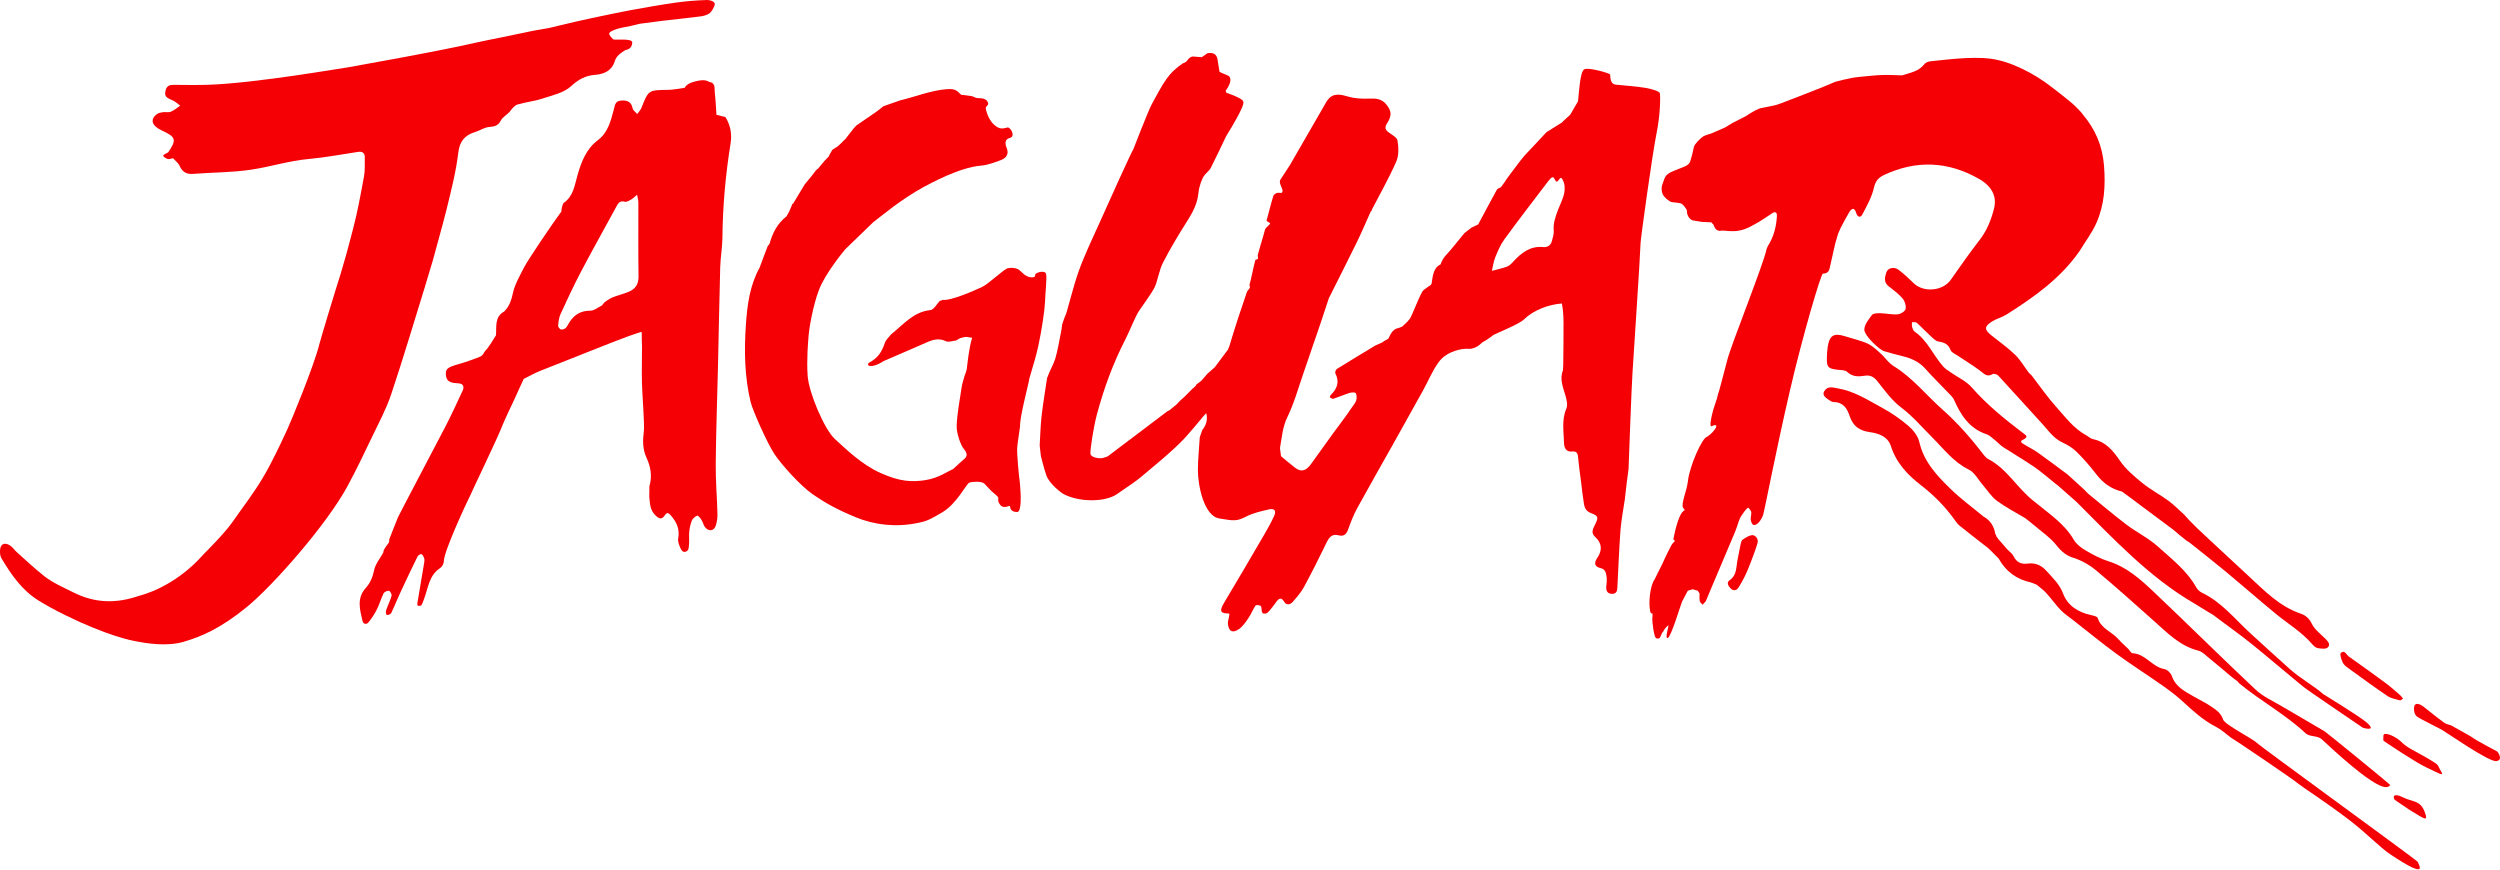
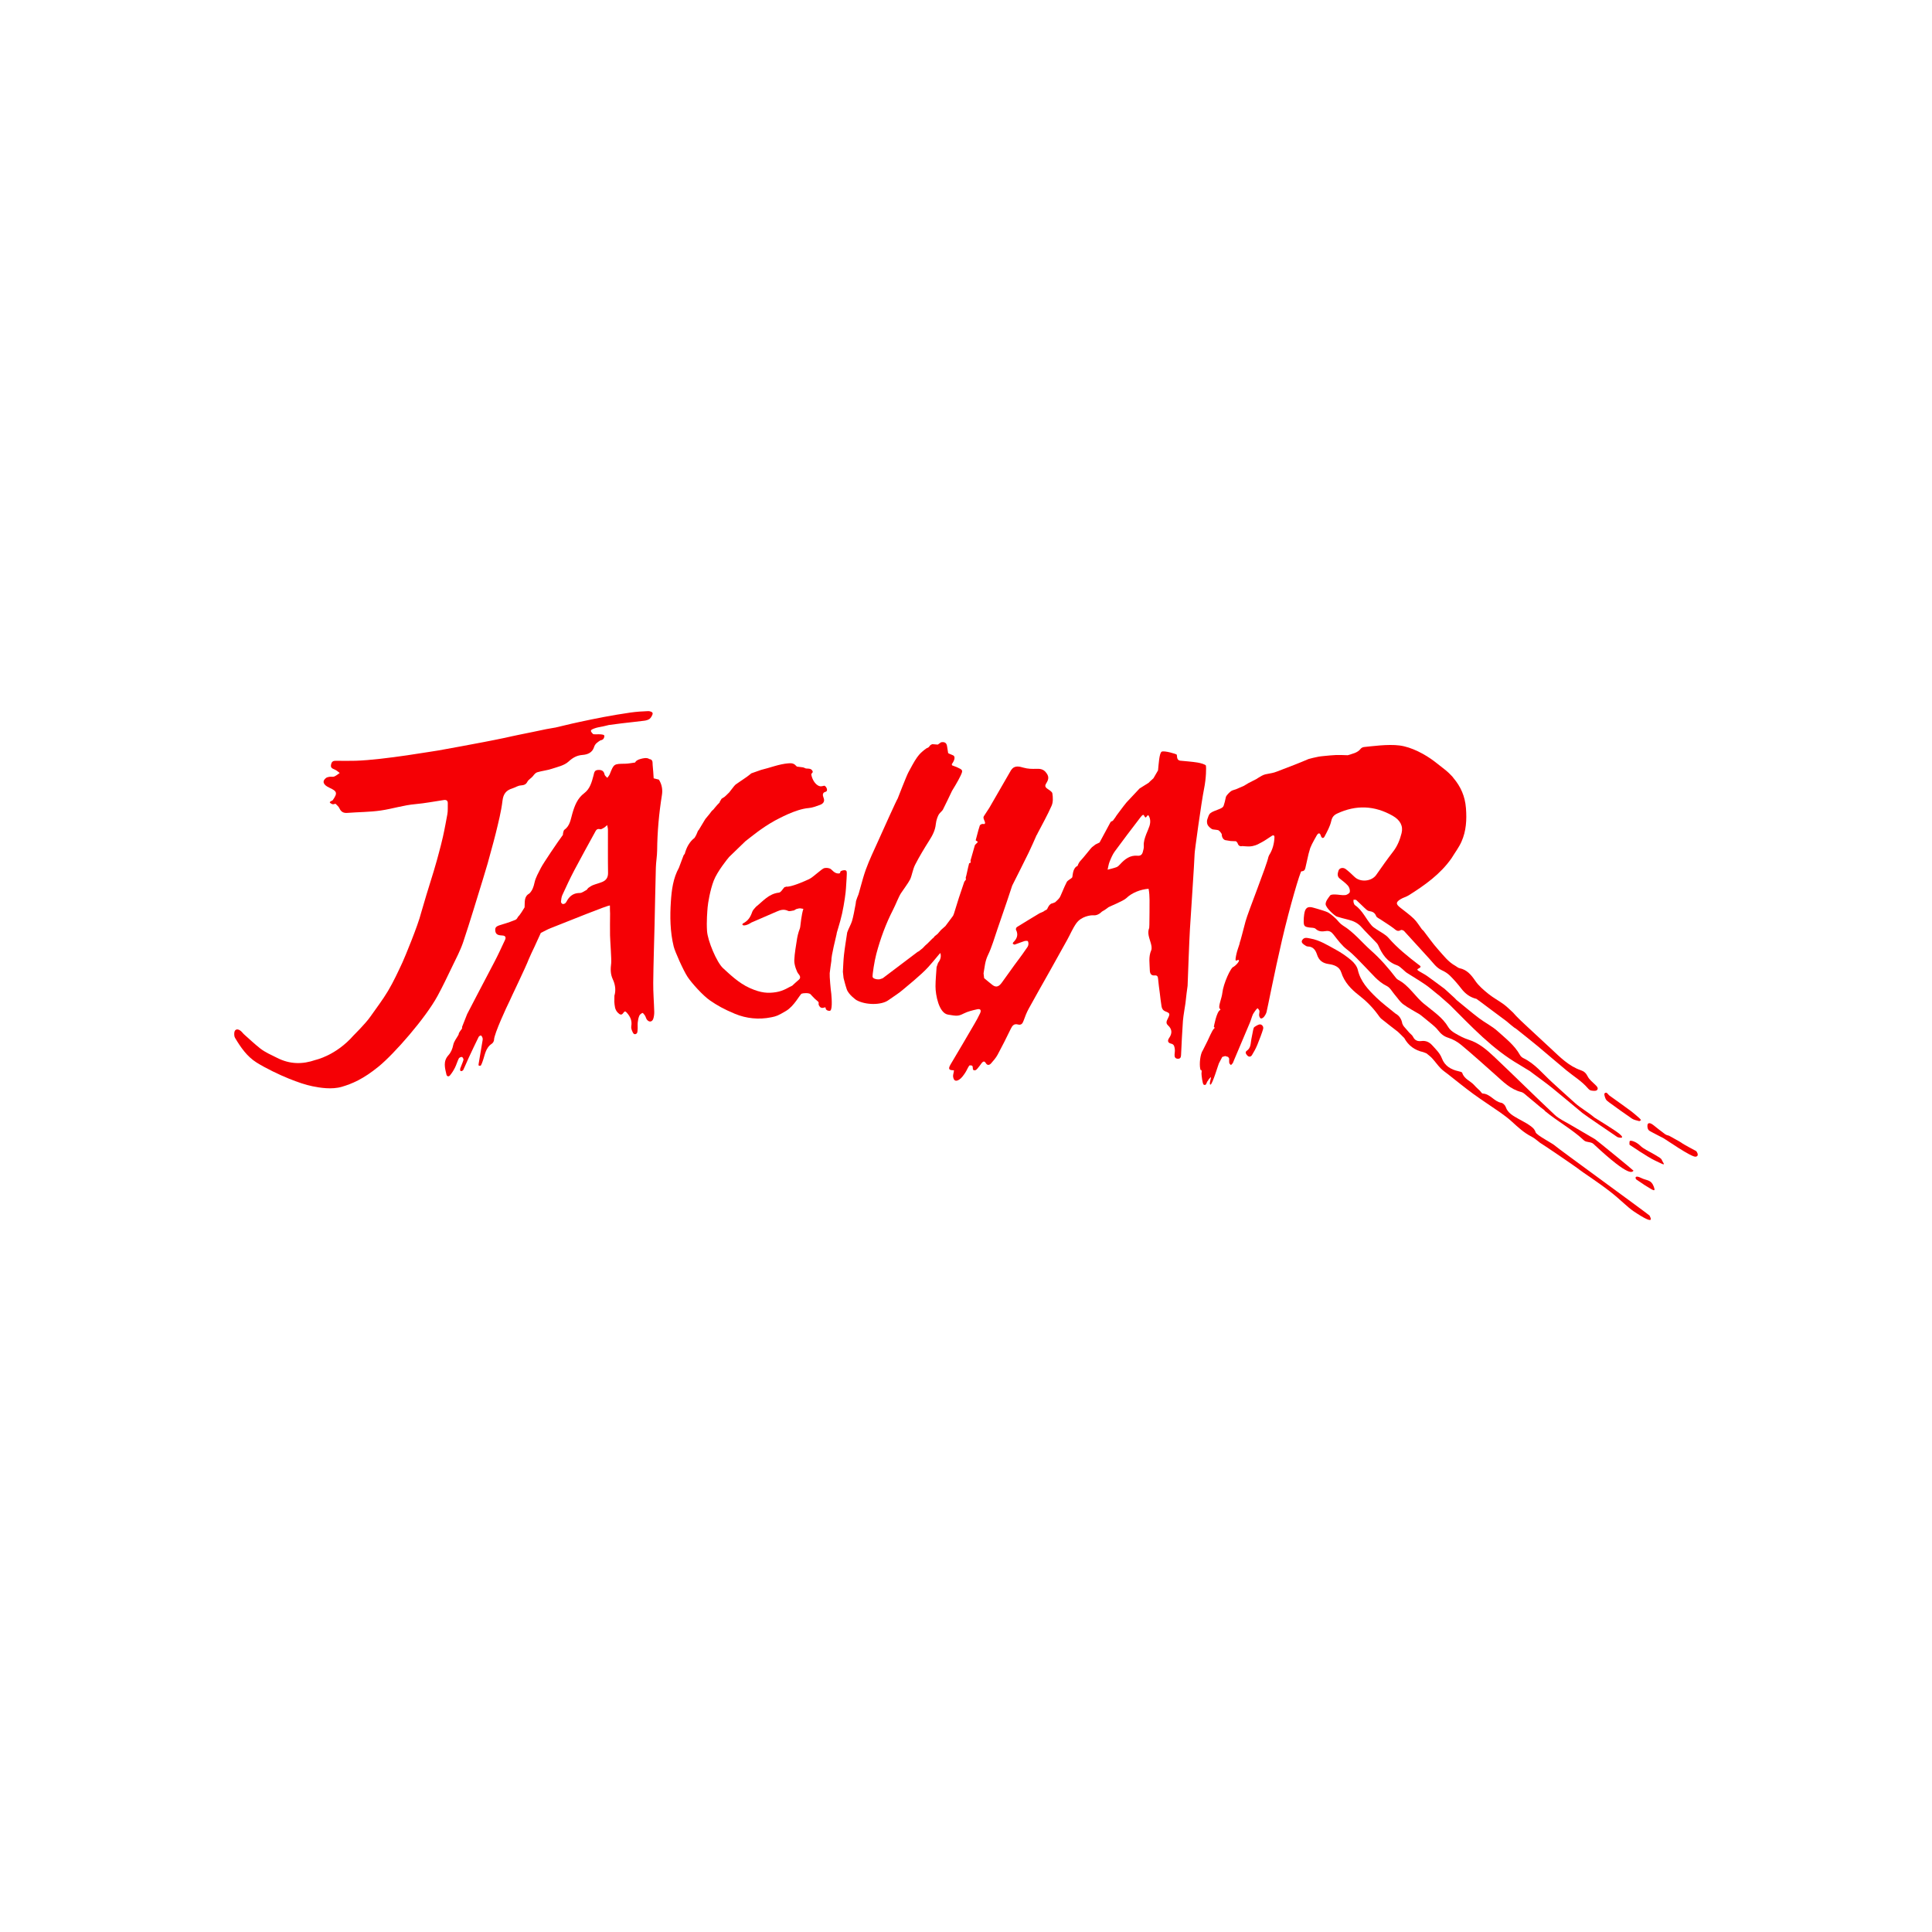
- <svg xmlns="http://www.w3.org/2000/svg" version="1.1" id="Ebene_1" x="0px" y="0px" width="566.926px" height="197.123px" viewBox="0 0 566.926 197.123" enable-background="new 0 0 566.926 197.123" xml:space="preserve">
+ <svg xmlns="http://www.w3.org/2000/svg" version="1.1" id="Ebene_1" x="0px" y="0px" xml:space="preserve" width="100" height="100" viewBox="-90.737 -275.462 748.399 748.399">
  <g>
    <path fill="#F50005" d="M88.705,89.429c2.707-8.077,5.128-16.25,7.654-24.389c0.623-2.007,1.207-4.025,1.81-6.039   c0.077-0.436,2.299-8.207,3.145-11.702c1.013-4.181,2.102-8.379,2.608-12.635c0.313-2.636,1.473-3.998,3.75-4.699   c1.329-0.409,2.062-1.088,3.439-1.188c1.13-0.083,1.917-0.366,2.438-1.405c0.442-0.879,1.583-1.424,2.174-2.207   c0.438-0.581,0.993-1.271,1.631-1.465c1.825-0.551,3.771-0.726,5.576-1.324c2.277-0.753,4.909-1.296,6.565-2.823   c1.695-1.562,3.268-2.412,5.455-2.579c2.026-0.155,3.788-0.938,4.441-3.06c0.406-1.315,1.411-1.907,2.428-2.561   c0.93-0.188,1.446-0.561,1.56-1.677c0.114-1.115-4.076-0.493-4.353-0.773c-1.289-1.31-1.165-1.57,0.532-2.211   c1.106-0.417,2.319-0.549,3.484-0.81c0.706-0.168,1.413-0.337,2.118-0.506c1.674-0.218,3.345-0.454,5.021-0.65   c2.903-0.344,5.813-0.638,8.711-1.012c0.678-0.088,1.405-0.296,1.963-0.669c0.514-0.343,1.217-1.55,1.235-2.14   c0.018-0.59-1.145-0.923-1.702-0.905c-2.317,0.078-4.643,0.239-6.938,0.564c-3.571,0.508-7.128,1.131-10.676,1.785   c-2.959,0.546-5.898,1.205-8.846,1.813c-0.413,0.049-5.73,1.288-6.11,1.397c-1.14,0.271-2.279,0.542-3.419,0.812l-0.253,0.036   c-1.115,0.197-2.229,0.395-3.344,0.592c-3.459,0.717-6.912,1.468-10.379,2.141c-1.879,0.363-3.803,0.832-5.673,1.231   c-2.667,0.57-5.282,1.068-7.957,1.592c-5.917,1.16-11.856,2.201-17.787,3.29c-0.57,0.021-21.061,3.659-31.962,3.979   c-2.527,0.074-5.065,0.031-7.599,0.01c-0.876-0.007-1.577,0.139-1.857,1.147c-0.359,1.291-0.064,1.712,1.435,2.307   c0.674,0.269,1.23,0.837,1.84,1.269c-0.702,0.471-1.356,1.054-2.122,1.372c-0.523,0.219-1.207,0.019-1.805,0.104   c-0.479,0.068-1.019,0.18-1.387,0.461c-1.604,1.221-1.113,2.662,1.234,3.733c3.116,1.423,3.301,2.089,1.358,4.904   c-0.375,0.257-1.125,0.497-1.124,0.771c0.001,0.272,0.67,0.64,1.065,0.753c0.335,0.096,0.758-0.113,1.142-0.188   c0.511,0.566,1.199,1.054,1.495,1.715c0.628,1.403,1.541,1.96,3.087,1.84c4.317-0.337,8.681-0.305,12.953-0.924   c4.467-0.647,8.802-2.063,13.348-2.465c3.71-0.327,7.386-1.05,11.078-1.595c0.997-0.147,1.572,0.233,1.537,1.297   c-0.046,1.414,0.082,2.919-0.171,4.239c-0.252,1.318-1.027,5.701-1.729,8.792c-0.929,4.096-2.281,8.71-2.307,8.952   c-0.41,1.412-0.818,2.822-1.227,4.234c-1.379,4.309-4.625,15.078-4.888,16.15c-1.209,4.919-6.452,17.542-7.21,19.175   c-1.744,3.757-3.497,7.535-5.607,11.09c-2.081,3.506-4.603,6.751-6.94,10.104c-1.797,2.577-6.368,7.089-6.427,7.156   c-6.815,7.774-14.552,9.43-14.729,9.49c-5.069,1.755-9.908,1.714-14.877-0.8c-2.238-1.133-4.62-2.131-6.563-3.661   c-2.08-1.638-4.334-3.746-6.244-5.45c-0.572-0.511-0.979-1.244-1.766-1.657c-1.164-0.608-1.973-0.083-2.031,1.262   c-0.025,0.585,0.019,1.275,0.305,1.756c2.187,3.673,4.621,7.207,8.297,9.525c3.568,2.251,8.954,4.82,12.535,6.259   c3.581,1.438,6.438,2.408,9.203,2.972c2.765,0.563,7.439,1.353,11.344,0.194c3.905-1.154,8.233-2.938,14.265-7.859   c6.032-4.923,18.136-18.741,22.798-27.327c2.006-3.692,3.815-7.492,5.632-11.282C85.906,95.885,87.592,92.749,88.705,89.429z" />
    <polygon fill="#F50005" points="268.584,99.114 268.575,99.122 268.566,99.132  " />
    <path fill="#F50005" d="M164.388,26.515c-0.614-0.155-1.228-0.31-1.842-0.465l-0.07-0.018c-0.123-1.697-0.195-3.399-0.389-5.088   c-0.105-0.916,0.234-2.163-1.266-2.372l-0.013,0.017c-0.955-0.793-3.021-0.156-3.021-0.156s-2.075,0.385-2.496,1.475   c-1.29,0.167-2.578,0.461-3.869,0.475c-4.37,0.05-4.357,0.017-5.958,4.057c-0.204,0.515-0.627,0.942-0.949,1.41   c-0.364-0.42-0.959-0.797-1.05-1.27c-0.306-1.579-1.322-1.886-2.67-1.771c-1.331,0.114-1.347,1.094-1.625,2.133   c-0.673,2.512-1.337,5.15-3.56,6.818c-2.683,2.016-3.753,4.881-4.634,7.908c-0.666,2.29-0.908,4.781-3.128,6.339   c-0.311,0.22-0.607,1.713-0.508,1.909c-1.891,2.526-7.695,11.104-8.543,12.804c-0.928,1.861-2.044,3.721-2.474,5.711   c-0.354,1.64-0.818,3.03-1.975,4.202c-2.25,1.231-1.709,3.434-1.875,5.39c-0.379,0.607-0.757,1.219-1.136,1.827   c-0.282,0.403-0.564,0.809-0.847,1.213c-0.142,0.152-0.284,0.307-0.427,0.459c-0.382,0.443-0.437,1.003-1.148,1.334   c-0.711,0.33-3.206,1.231-4.852,1.698c-2.5,0.705-3.039,1.047-2.958,2.393c0.11,1.837,1.483,1.896,2.844,1.982   c1.139,0.071,1.376,0.771,0.952,1.682c-1.32,2.829-2.617,5.675-4.063,8.439c-3.408,6.518-10.534,20.047-10.624,20.326   c-0.651,1.646-1.302,3.292-1.952,4.939c-0.005,0.211-0.01,0.422-0.015,0.633c-0.26,0.357-0.52,0.715-0.78,1.071   c-0.146,0.237-0.292,0.476-0.438,0.713c-0.043,0.202-0.086,0.403-0.129,0.604c-0.719,1.32-1.785,2.57-2.066,3.979   c-0.313,1.563-0.886,2.906-1.883,4.01c-2.11,2.338-1.343,4.884-0.759,7.435c0.189,0.825,0.91,0.913,1.356,0.38   c0.759-0.907,1.408-1.937,1.942-2.995c0.581-1.153,0.915-2.432,1.494-3.586c0.17-0.338,0.844-0.646,1.221-0.583   c0.27,0.047,0.683,0.81,0.592,1.128c-0.323,1.135-0.871,2.205-1.248,3.327c-0.096,0.285-0.054,0.938,0.198,1.021   s0.847-0.186,0.964-0.427c0.744-1.538,1.372-3.132,2.091-4.683c1.264-2.723,2.551-5.435,3.875-8.129   c0.138-0.28,0.668-0.622,0.887-0.549c0.28,0.094,0.487,0.56,0.617,0.903c0.1,0.267,0.081,0.604,0.033,0.896   c-0.52,3.137-1.06,6.268-1.578,9.401c-0.028,0.168,0.086,0.513,0.143,0.516c0.269,0.01,0.69,0.017,0.782-0.14   c0.288-0.489,0.462-1.048,0.662-1.587c0.898-2.419,1.087-5.19,3.566-6.818c0.443-0.291,0.857-1.01,0.854-1.527   c-0.011-2.255,5.243-13.497,5.869-14.699l0.013-0.014c0.494-1.241,6.413-13.402,7.575-16.519c0.144-0.385,2.029-4.517,2.158-4.685   c0.833-1.821,1.667-3.644,2.499-5.464c1.258-0.618,2.477-1.332,3.778-1.838c6.636-2.577,22.214-8.974,22.989-8.787   c0.008,0.197,0.015,1.692,0.022,1.891c0.015,0.408,0.03,0.815,0.045,1.224c-0.011,2.811-0.075,5.622-0.017,8.432   c0.046,2.218,0.609,9.44,0.443,10.804c-0.263,2.143-0.349,4.147,0.618,6.216c0.898,1.921,1.28,4.052,0.678,6.212l-0.042,0.063   c-0.012,0.82-0.025,1.645-0.037,2.467v0.005c0.146,1.493,0.135,2.979,1.348,4.196c0.832,0.837,1.468,1.104,2.164,0.062   c0.5-0.749,0.797-0.634,1.331-0.039c1.354,1.515,2.107,3.142,1.721,5.259c-0.126,0.689,0.188,1.533,0.511,2.205   c0.179,0.373,0.481,1.059,1.209,0.798c0.728-0.263,0.659-0.958,0.718-1.468c0.117-0.997-0.036-2.025,0.064-3.025   c0.088-0.878,0.267-1.778,0.605-2.586c0.197-0.471,0.739-0.9,1.226-1.087c0.175-0.066,0.71,0.585,0.962,0.983   c0.317,0.505,0.417,1.164,0.779,1.62c0.872,1.099,2.079,0.898,2.479-0.434c0.257-0.854,0.369-1.788,0.345-2.682   c-0.1-3.738-0.428-7.478-0.39-11.213c0.076-7.487,0.345-14.976,0.519-22.463c0.171-7.389,0.292-14.778,0.499-22.166   c0.063-2.213,0.478-4.419,0.498-6.63c0.065-7.197,0.712-14.334,1.852-21.437c0.34-2.113-0.027-4.117-1.165-5.955L164.388,26.515z    M142.523,66.189c-1.215,0.496-2.51,0.797-3.727,1.291c-0.511,0.208-1.667,1.023-1.667,1.023s-0.484,0.575-0.625,0.763   c-0.875,0.419-1.753,1.19-2.627,1.188c-2.187-0.009-3.671,0.924-4.786,2.672c-0.272,0.427-0.468,0.933-0.825,1.268   c-0.252,0.235-0.762,0.4-1.074,0.312c-0.28-0.082-0.652-0.573-0.626-0.85c0.083-0.886,0.179-1.823,0.542-2.617   c1.471-3.208,2.957-6.415,4.598-9.537c2.585-4.918,5.299-9.768,7.959-14.646c0.438-0.803,0.762-1.657,2.041-1.311   c0.432,0.117,1.058-0.293,1.531-0.572c0.455-0.268,0.825-0.678,1.232-1.024c0.102,0.588,0.289,1.176,0.292,1.765   c0.02,5.581-0.053,11.163,0.04,16.742C144.832,64.467,144.069,65.557,142.523,66.189z" />
    <path fill="#F50005" d="M279.894,21.702c-0.609-0.23-1.218-0.463-1.825-0.693c-0.002-0.15-0.05-0.28-0.144-0.387   c-0.027-0.03,1.821-2.267,0.771-3.354c-0.283-0.222-1.861-0.767-2.144-0.987c-0.143-0.884-0.308-1.765-0.423-2.652   c-0.188-1.43-1.061-1.784-2.337-1.546c-0.413,0.293-0.826,0.585-1.239,0.878l-0.182-0.003l-1.928-0.152   c-1.388,0.412-0.833,1.15-2.22,1.563c-0.316,0.231-0.631,0.462-0.947,0.692c-0.949,0.805-1.616,1.263-2.777,2.873   c-1.162,1.609-2.497,4.234-3.306,5.693c-0.809,1.458-4.134,10.116-4.188,10.223c-0.266,0.244-5.822,12.535-7.656,16.654   c-1.428,3.204-3.306,7.048-4.701,10.91c-1.395,3.862-2.736,9.753-3.05,10.117c-0.105,0.268-0.21,0.534-0.315,0.802   c-0.138,0.41-0.276,0.82-0.414,1.23c-0.055,0.402-0.108,0.807-0.163,1.21c-0.395,2.214-0.99,5.242-1.414,6.593   c-0.424,1.351-1.334,2.876-1.85,4.377c-0.421,2.864-0.911,5.722-1.239,8.597c-0.251,2.203-0.296,4.43-0.433,6.646   c0.087,0.803,0.174,1.604,0.262,2.409c0.405,1.433,0.498,2.113,1.214,4.299c0.717,2.185,3.737,4.234,3.737,4.234   c3.567,2.002,9.577,1.997,12.284,0.141c2.708-1.856,4.567-3.097,5.734-4.121c1.167-1.023,7.067-5.707,9.859-8.821   c2.792-3.115,3.842-4.611,4.668-5.435c0.417,1.438,0.012,2.687-0.882,3.824c-0.191,0.546-0.382,1.092-0.574,1.638   c-0.149,2.485-0.415,4.969-0.423,7.453c-0.012,3.342,1.323,10.349,4.809,10.956c3.486,0.606,4.058,0.628,6.116-0.417   c1.598-0.813,3.424-1.231,5.192-1.635c1.278-0.29,1.712,0.323,1.151,1.54c-0.635,1.376-1.369,2.713-2.137,4.021   c-3.061,5.235-6.102,10.479-9.228,15.679c-1.244,2.068-0.536,2.352,1.147,2.376c0.302,0.005-0.303,1.688-0.253,2.247   c0.16,1.783,1.03,2.319,2.508,1.287c0.865-0.605,1.524-1.567,2.135-2.464c0.619-0.908,1.014-1.97,1.63-2.881   c0.115-0.172,1.047-0.103,1.203,0.129c0.39,0.562-0.209,1.919,1.093,1.681c0.616-0.111,1.108-1.002,1.618-1.571   c0.336-0.378,0.58-0.832,0.904-1.222c0.543-0.657,1.057-0.901,1.617,0.049c0.572,0.977,1.412,0.762,2.006,0.095   c0.938-1.054,1.885-2.148,2.553-3.377c1.775-3.282,3.445-6.625,5.074-9.984c0.59-1.217,1.229-2.125,2.74-1.73   c1.268,0.332,1.814-0.257,2.219-1.396c0.572-1.62,1.203-3.24,2.025-4.742c2.709-4.953,5.521-9.85,8.282-14.773   c2.22-3.958,4.422-7.928,6.627-11.893c1.188-2.136,2.116-4.447,3.551-6.439c1.882-2.614,5.517-3.16,6.646-3.041   c1.129,0.118,2.336-0.564,2.854-1.09c0.52-0.524,0.645-0.456,1.381-0.931c0.737-0.475,1.21-0.868,1.563-1.125   c0.351-0.257,5.76-2.393,6.898-3.505c2.193-2.146,5.584-3.393,8.612-3.632c0.286,1.393,0.36,2.904,0.375,4.325   c0.028,3.189-0.038,6.383-0.063,9.573c-0.021,0.419-0.043,0.839-0.064,1.257c-0.826,2.05,0.054,3.903,0.592,5.825   c0.256,0.91,0.52,2.066,0.182,2.852c-1.117,2.576-0.59,5.195-0.535,7.797c0.021,1.031,0.423,2.082,1.812,1.942   c1.146-0.115,1.322,0.489,1.399,1.438c0.15,1.813,0.425,3.614,0.652,5.419c0.213,1.701,0.385,3.41,0.67,5.099   c0.151,0.896,0.521,1.601,1.572,2.004c1.708,0.656,1.76,0.935,0.917,2.649c-0.476,0.97-0.97,1.824,0.009,2.721   c1.623,1.485,1.692,3.092,0.471,4.86c-0.733,1.064-0.604,1.938,0.789,2.25c1.178,0.265,1.254,1.23,1.377,2.097   c0.102,0.688-0.034,1.407-0.086,2.112c-0.064,0.951,0.248,1.607,1.306,1.628c0.925,0.021,1.168-0.573,1.208-1.389   c0.223-4.438,0.402-8.876,0.729-13.304c0.137-1.891,0.939-6.364,0.965-6.729c0.188-1.852,0.746-6.411,0.841-6.84   c0.187-4.863,0.627-17.301,0.901-21.876c0.277-4.574,1.724-26.029,1.82-29.256c-0.109-0.209,2.678-20.388,3.617-24.966   c0.939-4.579,0.881-8.701,0.768-9.173c-0.113-0.472-2.113-1.021-3.225-1.204c-2.234-0.365-4.505-0.501-6.762-0.73   c-1.471-0.182-1.17-1.982-1.293-2.3c-0.121-0.317-4.904-1.687-5.861-1.187s-1.186,5.116-1.418,7.25   c-0.596,1.021-1.188,2.043-1.782,3.064c-0.438,0.398-0.876,0.799-1.315,1.198c-0.174,0.179-0.352,0.357-0.526,0.536   c-1.179,0.738-2.354,1.477-3.532,2.215c-1.681,1.794-3.361,3.587-5.045,5.381c-0.111,0.121-0.972,1.201-1.217,1.527   c-0.914,1.261-3.063,3.995-3.082,4.212c-0.337,0.462-0.676,0.924-1.014,1.385c0,0-0.758,0.292-0.873,0.502   c-1.442,2.625-2.848,5.271-4.262,7.913c0,0-1.018,0.492-1.561,0.756c-0.469,0.363-0.938,0.727-1.406,1.089   c-0.188,0.063-3.097,3.868-4.65,5.493c-0.318,0.335-0.896,1.526-0.889,1.717c-2.084,0.865-1.822,4.143-2.128,4.532   c-0.305,0.389-1.713,1.043-2.077,1.726c-1.059,1.98-2.334,5.489-2.82,6.128c-0.483,0.641-1.219,1.28-1.684,1.714   c-0.309,0.124-0.615,0.247-0.925,0.371c-1.334,0.138-1.952,1.852-2.127,2.211c-0.175,0.361-0.636,0.429-0.953,0.643   c-0.229,0.157-0.46,0.313-0.69,0.473l0.037-0.037c-0.467,0.204-0.933,0.407-1.396,0.61c-2.926,1.771-5.855,3.526-8.758,5.339   c-0.247,0.155-0.479,0.791-0.357,1.018c1.021,1.961,0.385,3.509-1.063,4.915c-0.123,0.119-0.213,0.493-0.17,0.522   c0.232,0.154,0.563,0.386,0.771,0.317c1.248-0.411,2.455-0.942,3.707-1.336c0.438-0.136,1.271-0.156,1.384,0.059   c0.238,0.443,0.256,1.12,0.105,1.627c-0.158,0.554-0.602,1.029-0.932,1.532c-1.158,1.769-4.16,5.739-4.384,6.045   c-1.657,2.276-3.263,4.593-4.93,6.862c-0.979,1.334-2.056,2.039-3.585,0.871c-1.105-0.846-2.156-1.764-3.232-2.646   c-0.074-0.618-0.15-1.234-0.227-1.854c0.433-2.355,0.555-4.704,1.671-6.996c1.567-3.218,2.521-6.736,3.706-10.138   c1.293-3.71,2.555-7.431,3.822-11.148c0.647-1.898,1.281-3.805,1.896-5.716c2.139-4.263,4.305-8.511,6.396-12.795   c1.101-2.251,2.067-4.566,3.096-6.854c0.173-0.05,0.242-0.163,0.214-0.34c1.886-3.648,3.927-7.229,5.575-10.98   c0.605-1.379,0.523-3.204,0.279-4.75c-0.115-0.732-1.321-1.327-2.088-1.917c-0.813-0.628-0.803-1.185-0.25-2.045   c1.121-1.756,0.955-2.839-0.25-4.288c-0.959-1.153-2.22-1.328-3.565-1.274c-1.696,0.065-3.308,0.044-5.027-0.444   c-1.414-0.402-3.419-1.047-4.685,0.812l-0.121,0.122c-0.48,0.856-8.014,13.938-8.428,14.612l-2.133,3.27   c-0.545,0.818,0.709,2.128,0.438,2.782c-0.271,0.655-0.932-0.318-1.967,0.718c-0.067,0.021-0.914,3.018-1.613,5.767   c-0.059,0.233,0.852,0.475,0.79,0.718c-0.052,0.198-1.073,1.048-1.125,1.252c-0.521,2.045-1.103,3.698-1.656,5.827   c-0.101,0.39,0.123,0.45,0.022,0.825c-0.096,0.37-0.516,0.083-0.608,0.434c-0.528,1.983-0.992,4.598-1.289,5.442   c-0.085,0.243,0.155,0.485,0.07,0.729c-0.118,0.336-0.56,0.673-0.677,1.011c-1.402,4.048-2.733,8.112-3.957,12.218   c-0.11,0.275-0.221,0.553-0.333,0.828c-0.991,1.329-1.982,2.658-2.974,3.987c-0.57,0.506-1.141,1.01-1.71,1.514   c0.002,0.111,0,0.221-0.009,0.323c0.009-0.104,0.011-0.212,0.009-0.323c-0.44,0.504-0.878,1.007-1.307,1.512   c-0.288,0.234-0.58,0.47-0.87,0.705c-0.198,0.049-0.319,0.174-0.359,0.376c-0.229,0.237-0.458,0.475-0.688,0.713   c-0.002-0.025,0.002-0.045-0.002-0.07c-0.678,0.681-1.356,1.36-2.036,2.04c0.162-0.006,0.316-0.019,0.465-0.039   c-0.148,0.021-0.303,0.033-0.465,0.039c-0.279,0.247-0.557,0.493-0.836,0.739c-0.34,0.355-0.68,0.711-1.019,1.065   c-0.182,0.067-1.073,0.914-1.463,1.176c-0.179,0.09-0.376,0.157-0.532,0.274c-4.497,3.394-8.99,6.791-13.483,10.19   c-0.357,0.118-0.35,0.146-1.069,0.358c-0.72,0.212-2.78-0.084-2.846-0.961s0.675-5.912,1.462-8.865   c1.587-5.951,3.681-11.646,6.487-17.107c1.087-2.117,2.153-5.02,3.092-6.438s2.828-3.942,3.501-5.293   c0.673-1.353,1.034-3.911,1.937-5.666c1.652-3.214,3.529-6.321,5.464-9.378c1.256-1.985,2.313-3.926,2.553-6.361   c0.159-1.638,0.838-3.28,1.216-3.838c0.379-0.559,1.33-1.375,1.516-1.738c1.229-2.406,2.369-4.859,3.538-7.296   c0,0,2.429-3.898,3.368-5.969C282.359,22.84,282.262,22.795,279.894,21.702 M273.744,85.318c-0.005,0.021-0.006,0.047-0.01,0.067   C273.738,85.365,273.739,85.34,273.744,85.318z M292.517,37.449l0.102,0.137l-0.098-0.12   C292.518,37.46,292.518,37.455,292.517,37.449L292.517,37.449z M353.304,47.614c-0.576,1.556-1.105,2.972-0.965,4.65   c0.063,0.769-0.195,1.583-0.4,2.351c-0.268,1.002-0.913,1.505-2.021,1.405c-2.918-0.266-4.938,1.323-6.765,3.323   c-0.399,0.438-0.866,0.913-1.399,1.112c-1.112,0.415-2.291,0.657-3.439,0.97c0.245-1.032,0.373-2.112,0.77-3.085   c0.563-1.385,1.153-2.812,2.024-4.008c3.261-4.478,6.64-8.868,10.001-13.268c1.484-1.943,1.229-0.029,1.932,0.139   c0.195,0.047,0.738-0.927,0.93-0.866c0.248,0.081,0.326,0.329,0.438,0.537c0.104,0.194,0.186,0.398,0.247,0.609   c0.146,0.499,0.187,1.03,0.16,1.547c-0.054,1.055-0.457,2.026-0.854,2.99C353.74,46.551,353.501,47.077,353.304,47.614z" />
    <path fill="#F50005" d="M427.128,79.598c0.922,0.304,3.033,0.856,4.563,1.238c1.898,0.477,3.566,1.271,4.912,2.783   c1.734,1.949,3.611,3.771,5.412,5.664c0.406,0.426,0.867,0.861,1.1,1.385c1.535,3.474,3.475,6.506,7.354,7.804   c0.814,0.271,1.48,1.01,2.188,1.563c0.531,0.42,0.979,0.962,1.549,1.328c2.367,1.532,4.811,2.952,7.137,4.547   c1.65,1.131,3.154,2.479,4.723,3.728c0.217,0.166,0.43,0.329,0.645,0.493c1.41,1.246,2.824,2.492,4.236,3.739   c8.373,8.356,16.436,17.076,26.834,23.081c0.811,0.499,1.625,0.998,2.436,1.498c0.563,0.336,1.119,0.671,1.678,1.007   c0.475,0.355,0.941,0.709,1.412,1.064c2.42,1.816,4.896,3.565,7.246,5.466c3.928,3.178,7.762,6.468,11.664,9.673   c1.17,0.961,12.336,8.489,13.58,9.354c0.119,0.084,3.432,0.984,0.82-1.229c-1.682-1.427-9.664-6.29-9.74-6.357   c-2.283-1.977-5.223-3.582-7.48-5.588c-3.016-2.678-5.982-5.407-8.965-8.124c-3.563-3.247-6.578-7.14-11.068-9.293   c-0.521-0.248-1.033-0.717-1.314-1.217c-2.119-3.8-5.539-6.404-8.662-9.227c-2.145-1.942-4.854-3.251-7.18-5.017   c-2.971-2.254-5.811-4.683-8.707-7.033c-0.262-0.273-0.523-0.548-0.787-0.821c-1.289-1.176-2.576-2.352-3.865-3.525   c-2.262-1.669-4.502-3.368-6.795-4.992c-0.979-0.693-2.088-1.207-3.104-1.855c-0.34-0.218-1.113-0.588-0.199-1.015   c1.467-0.688,0.572-1.084-0.102-1.599c-4.088-3.125-8.078-6.331-11.492-10.245c-1.275-1.462-3.232-2.327-4.867-3.479   c-0.566-0.399-1.182-0.776-1.633-1.286c-2.264-2.55-3.547-5.897-6.48-7.911c-0.295-0.204-0.459-0.673-0.566-1.053   c-0.098-0.338-0.027-0.722-0.033-1.085c0.361,0.035,0.85-0.068,1.066,0.127c1.063,0.935,2.023,1.978,3.07,2.927   c0.578,0.523,1.213,1.243,1.898,1.34c1.336,0.189,2.215,0.603,2.732,1.95c0.215,0.555,1.064,0.88,1.648,1.273   c1.672,1.127,3.4,2.171,5.014,3.375c0.908,0.679,1.592,1.577,2.9,0.763c0.254-0.158,0.986,0.088,1.256,0.376   c3.285,3.554,6.51,7.165,9.787,10.727c1.479,1.605,2.688,3.486,4.811,4.453c1.146,0.521,2.283,1.229,3.17,2.107   c1.572,1.558,3.043,3.24,4.391,5.001c1.537,2.013,3.416,3.404,5.883,3.992c0.652,0.478,1.309,0.955,1.963,1.434   c0.883,0.662,1.766,1.326,2.648,1.986c2.336,1.741,4.674,3.481,7.01,5.224c0.408,0.348,0.818,0.693,1.23,1.041   c0.229,0.189,0.455,0.381,0.684,0.571c0.377,0.299,0.756,0.598,1.133,0.896c0.197,0.121,0.395,0.241,0.592,0.361   c2.828,2.267,5.688,4.495,8.473,6.808c3.732,3.099,7.377,6.302,11.123,9.378c2.795,2.297,5.943,4.166,8.326,6.963   c0.318,0.373,0.787,0.775,1.236,0.846c0.738,0.111,1.785,0.26,2.225-0.139c0.744-0.675,0.053-1.419-0.553-2.023   c-1.061-1.07-2.383-2.037-3.02-3.332c-0.607-1.236-1.396-1.943-2.561-2.338c-4.768-1.62-8.152-5.135-11.701-8.429   c-3.027-2.811-6.057-5.621-9.084-8.433c-0.852-0.799-1.701-1.599-2.553-2.396c-0.195-0.19-0.391-0.382-0.584-0.572   c-0.469-0.471-0.938-0.943-1.404-1.416c-0.33-0.368-0.66-0.737-0.988-1.105c-1.189-1.068-2.305-2.236-3.582-3.18   c-1.939-1.427-4.104-2.56-5.969-4.068c-1.85-1.498-3.752-3.097-5.078-5.028c-1.607-2.347-3.229-4.34-6.15-4.939   c-0.563-0.115-1.037-0.607-1.568-0.896c-2.816-1.535-4.684-4.102-6.754-6.402c-2.012-2.236-3.727-4.74-5.57-7.126   c-0.23-0.226-0.459-0.452-0.689-0.678c-1.014-1.357-1.877-2.872-3.08-4.037c-1.652-1.602-3.559-2.94-5.361-4.386   c-1.646-1.319-1.666-2.015,0.143-3.162c1.01-0.643,2.246-0.922,3.26-1.562c6.248-3.945,12.254-8.188,16.563-14.375   c1.295-2.121,2.832-4.135,3.832-6.386c1.834-4.118,2.086-8.453,1.734-12.994c-0.354-4.561-2-8.308-4.865-11.686   c-0.025-0.2-1.504-1.646-1.656-1.81c-0.572-0.574-1.893-1.697-5.594-4.527c-3.699-2.831-8.951-5.635-13.561-6.237   c-4.609-0.604-10.969,0.334-13.742,0.586c-0.465,0.042-1.053,0.292-1.324,0.644c-1.289,1.677-3.244,1.942-5.049,2.541   c-1.504-0.033-3.01-0.134-4.512-0.084c-1.568,0.054-3.135,0.251-4.701,0.387c-0.564,0.034-2.045,0.224-2.22,0.283   c-0.721,0.119-3.286,0.729-3.751,0.884c-2.755,1.254-10.558,4.191-12.173,4.827c-1.614,0.637-2.293,0.625-4.519,1.097   c-0.95,0.203-2.051,0.905-3.039,1.511l-0.323,0.241c-1.073,0.548-2.146,1.097-3.222,1.645c-0.582,0.352-1.164,0.702-1.746,1.054   c-1.03,0.446-2.061,0.894-3.092,1.341c-0.381,0.158-1.25,0.326-1.789,0.648c-0.541,0.324-1.961,1.688-2.127,2.399   c-0.166,0.712-0.271,1.199-0.406,1.8c-0.139,0.479-0.278,0.959-0.42,1.438c0,0-0.1,0.23-0.101,0.232   c-0.321,0.749-1.474,1.079-2.146,1.364c-0.924,0.393-2.104,0.727-2.896,1.359c-0.729,0.582-0.862,1.52-1.192,2.34   c-0.254,0.622-0.188,1.597,0.09,2.2c0.269,0.588,1.424,1.675,2.047,1.77c0.713,0.108,1.793,0.181,2.137,0.324   s1.385,1.291,1.32,1.771s0.313,1.714,1.291,2.056c0.701,0.115,1.404,0.23,2.105,0.348c0.709,0.03,1.418,0.06,2.129,0.09   c0.168,0.191,0.336,0.382,0.506,0.573c0.305,0.932,0.803,1.577,1.924,1.295c0.818,0.002,2.359,0.329,3.986-0.01   s2.428-0.896,3.563-1.494c1.217-0.643,2.338-1.465,3.5-2.209c0.674-0.539,1.447-0.772,1.386,0.416   c-0.128,2.424-0.728,4.759-2.073,6.839c-0.091,0.219-0.182,0.438-0.271,0.657c-0.623,3.262-7.894,21.354-8.864,24.997   c-0.972,3.645-1.915,7.414-2.191,8.063c-0.062,0.265-0.119,0.528-0.183,0.792c-0.394,1.248-0.87,2.478-1.146,3.748   c-0.18,0.833-0.65,2.851-0.018,2.552c1.991-0.933,0.706,1.212-1.08,2.424c-1.072,0.07-3.996,6.642-4.353,10.054   c-0.22,2.1-1.627,5.171-1.091,6.025c0.109,0.174,0.49,0.54,0.275,0.629c-1.451,0.587-2.486,6.556-2.486,6.556   s0.479,0.261,0.24,0.502c-0.24,0.241-0.27,0.302-0.436,0.448c-0.291,0.289-1.914,3.652-2.217,4.428   c-0.127,0.224-1.643,3.304-1.832,3.668c-1.059,1.492-1.416,5.319-1.02,7.199c0.264,1.242,0.524-0.236,0.549,1.041   c0.006,0.303-0.072,0.481-0.07,0.77c0.002,0.604,0.367,4.104,0.879,4.339c0.955,0.438,1.023-0.592,1.334-1.164   c0.094-0.172,0.248-0.308,0.375-0.461c-0.057-0.219,0.867-1.201,1.064-1.307c0.201,0.065-0.892,3.101-0.138,2.895   c0.754-0.203,2.979-7.675,3.231-8.225c0.437-0.832,0.871-1.662,1.308-2.493c0.375-0.112,0.75-0.226,1.123-0.34   c0.386,0.115,0.771,0.23,1.151,0.344c0.132,0.203,0.263,0.407,0.396,0.61c0.009,0.592-0.058,1.197,0.056,1.768   c0.057,0.294,0.426,0.527,0.651,0.788c0.238-0.265,0.478-0.526,0.716-0.793c0.188-0.453,0.364-0.907,0.557-1.358   c2.021-4.781,4.047-9.562,6.064-14.341c0.439-1.046,0.7-2.159,1.162-3.197c0.075-0.171,1.655-2.683,1.93-2.256   c0.209,0.323,0.563,0.632,0.596,0.972c0.055,0.586-0.19,1.205-0.115,1.784c0.054,0.419,0.377,1.07,0.666,1.122   c0.359,0.063,0.927-0.293,1.195-0.635c0.43-0.544,0.822-1.188,1-1.853c0.4-1.521,2.975-14.915,6.014-27.988   c2.979-12.819,7.061-26.537,7.477-26.538c0.937-0.001,1.377-0.448,1.551-1.291c0.414-1.834,0.83-3.669,1.246-5.503   c0.217-0.745,0.433-1.49,0.646-2.235c0.213-0.477,0.425-0.953,0.637-1.431c0.623-1.152,1.203-2.333,1.883-3.45   c0.543-0.893,1.174-1.222,1.584,0.13c0.305,1.01,0.98,1.184,1.438,0.307c1.012-1.944,2.131-3.928,2.6-6.03   c0.346-1.543,1.068-2.295,2.299-2.872c7.314-3.424,14.484-3.114,21.494,0.874c2.896,1.649,4.137,3.949,3.441,6.716   c-0.639,2.546-1.586,4.967-3.24,7.105c-2.285,2.959-4.445,6.021-6.586,9.089c-1.77,2.534-6.137,2.955-8.385,0.77   c-1.088-1.058-2.201-2.103-3.402-3.021c-1.035-0.793-2.479-0.49-2.818,0.582c-0.326,1.027-0.635,2.175,0.463,3.068   c1.105,0.896,2.293,1.727,3.207,2.791c0.518,0.601,0.854,1.671,0.705,2.418c-0.104,0.522-1.137,1.16-1.797,1.214   c-1.287,0.104-2.605-0.224-3.912-0.252c-0.662-0.016-1.643,0.009-1.936,0.41c-0.65,0.894-1.664,2.089-1.719,3.24   C422.697,76.151,426.324,79.332,427.128,79.598z" />
    <path fill="#F50005" d="M527.169,165.854c-3.201-1.912-6.449-3.746-9.654-5.651c-2.051-1.22-4.324-2.228-6.029-3.828   c-7.809-7.329-15.4-14.89-23.182-22.247c-2.99-2.826-6.084-5.573-10.191-6.855c-1.813-0.567-3.535-1.507-5.188-2.472   c-1.002-0.584-2.055-1.383-2.621-2.354c-2.195-3.775-5.789-6.043-9.004-8.729c-3.787-2.879-6.08-7.379-10.451-9.634   c-0.346-0.179-0.65-0.496-0.893-0.812c-2.879-3.755-5.967-7.303-9.523-10.456c-3.664-3.249-6.721-7.165-10.977-9.771   c-1.004-0.613-1.779-1.622-2.59-2.515c-0.09-0.099-1.865-1.804-2.998-2.443c-1.135-0.641-3.775-1.311-5.687-1.896   c-2.364-0.727-3.345-0.045-3.709,2.479c-0.132,0.898-0.199,1.815-0.196,2.725c0.008,1.884,0.319,2.172,2.284,2.44   c0.791,0.108,1.821,0.025,2.31,0.487c1.217,1.157,2.572,1.113,3.973,0.887c1.402-0.226,2.193,0.338,3.041,1.425   c1.605,2.052,3.203,4.239,5.248,5.779c2.621,1.974,4.68,4.425,6.959,6.692c2.641,2.626,4.855,5.662,8.375,7.386   c1.314,0.646,2.137,2.301,3.182,3.499c1.053,1.207,1.932,2.646,3.186,3.573c2.02,1.495,4.285,2.653,6.447,3.955   c0.781,0.624,1.58,1.227,2.34,1.877c1.602,1.378,3.414,2.596,4.697,4.227c1.115,1.414,2.191,2.361,3.961,2.914   c1.789,0.561,3.559,1.561,5.002,2.767c4.506,3.762,8.869,7.692,13.258,11.596c3.016,2.684,5.83,5.61,9.975,6.648   c0.9,0.226,1.674,1.06,2.445,1.685c1.709,1.389,3.381,2.82,5.066,4.233c0.482,0.368,0.965,0.737,1.445,1.106   c0.131,0.152,0.242,0.332,0.396,0.457c4.84,3.971,10.4,6.969,15.002,11.283c0.875,0.819,2.691,0.451,3.641,1.338   c14.717,13.771,15.029,10.623,15.537,10.388C541.769,177.65,527.546,166.078,527.169,165.854z" />
    <path fill="#F50005" d="M504.121,163.154c-0.482-1.454-1.492-2.103-2.502-2.813c-1.309-0.921-2.789-1.593-4.176-2.405   c-1.982-1.166-4.086-2.16-4.926-4.627c-0.227-0.662-1.043-1.468-1.693-1.578c-2.783-0.479-4.273-3.453-7.207-3.597   c-0.363-0.017-0.686-0.687-1.041-1.036c-0.717-0.707-1.502-1.353-2.154-2.113c-1.463-1.713-3.967-2.395-4.727-4.844   c-0.107-0.348-0.967-0.535-1.51-0.655c-2.91-0.646-5.271-2.071-6.361-4.939c-0.787-2.068-2.301-3.474-3.711-5.041   c-1.195-1.327-2.52-1.927-4.268-1.702c-1.441,0.186-2.535-0.243-3.223-1.661c-0.293-0.604-0.934-1.039-1.416-1.552   c-0.662-0.759-1.324-1.517-1.986-2.274c-0.168-0.229-0.334-0.46-0.502-0.689c-0.012-0.198-0.09-0.365-0.232-0.503   c-0.281-1.754-1.121-3.128-2.705-3.999c-2.482-2.06-5.105-3.972-7.41-6.215c-3.111-3.028-6.107-6.168-7.135-10.703   c-0.309-1.353-1.404-2.72-2.498-3.655c-1.83-1.562-3.854-2.958-5.969-4.104c-3.174-1.72-6.252-3.73-9.919-4.359   c-1.157-0.197-2.339-0.659-3.144,0.597c-0.519,0.81,0.125,1.369,0.801,1.855c0.402,0.288,0.893,0.632,1.346,0.637   c2.129,0.024,3.036,1.466,3.584,3.141c0.749,2.295,2.189,3.35,4.596,3.678c1.967,0.271,4.076,0.985,4.773,3.184   c1.221,3.844,3.84,6.563,6.883,8.912c2.814,2.176,5.27,4.65,7.359,7.513c0.41,0.562,0.799,1.176,1.328,1.604   c2.096,1.702,4.244,3.341,6.373,5.002c0.215,0.199,0.428,0.398,0.643,0.598c0.613,0.612,1.229,1.227,1.842,1.84   c1.609,2.942,4.078,4.729,7.344,5.44c0.422,0.165,0.848,0.33,1.27,0.494c0.73,0.627,1.533,1.188,2.178,1.895   c1.137,1.244,2.105,2.642,3.271,3.853c0.83,0.865,1.859,1.539,2.814,2.284c3.268,2.559,6.479,5.198,9.828,7.645   c3.41,2.492,6.984,4.765,10.443,7.192c1.564,1.099,3.104,2.261,4.512,3.546c2.387,2.176,4.725,4.364,7.654,5.84   c1.193,0.603,2.199,1.577,3.289,2.384c0.188,0.023,14.174,9.471,15.508,10.612c0.781,0.669,6.459,4.301,11.627,8.291   c3.664,2.83,6.801,6.075,8.959,7.528c9.77,6.576,6.076,1.771,6.387,1.812c-0.279-0.428-36.223-26.545-36.5-26.971   C510.83,167.488,504.517,164.35,504.121,163.154z" />
    <path fill="#F50005" d="M397.458,121.354c-0.766,0-1.568,0.555-2.271,1.015c-0.279,0.182-0.389,0.7-0.475,1.087   c-0.258,1.174-0.453,2.361-0.697,3.538c-0.338,1.623-0.102,3.429-1.791,4.587c-0.762,0.523-0.309,1.277,0.201,1.824   c0.638,0.68,1.392,0.52,1.802-0.137c0.794-1.271,1.511-2.613,2.088-3.997c0.802-1.921,1.899-4.889,2.233-6.091   C398.884,121.977,397.822,121.354,397.458,121.354z" />
    <path fill="#F50005" d="M193.976,117.267c4.333,1.801,9.23,2.336,14.063,1.338c1.99-0.41,2.448-0.547,5.679-2.446   c3.231-1.9,5.438-6.474,6.098-6.712c0.66-0.239,2.726-0.354,3.36,0.181c0.374,0.313,1.368,1.608,2.617,2.577   c1.25,0.97,0.011,0.878,0.957,2.193c0.945,1.315,2.296-0.126,2.32,0.531c0.024,0.655,0.514,1.183,1.587,1.179   c1.074-0.003,0.849-4.18,0.624-6.594c-0.221-1.393-0.715-6.804-0.614-7.986c0.101-1.182,0.432-3.207,0.648-4.813   c-0.079-2.068,1.738-8.891,2.031-10.365c-0.133-0.204,1.29-4.121,2.119-7.931c0.829-3.808,1.452-8.333,1.497-9.744   c0.082-2.203,0.496-5.912,0.248-6.611c-0.248-0.699-1.606-0.412-2.119-0.127c-0.512,0.286-0.265,0.473-0.397,0.71l-0.024,0.103   c-0.099-0.016-0.187,0.01-0.254,0.105c-1.895,0.333-2.878-1.562-3.627-1.842c-0.749-0.28-1.287-0.343-2.198-0.199   c-0.911,0.143-4.288,3.513-5.906,4.271s-7.065,3.191-8.946,2.912c-0.158,0.156-0.346,0.21-0.563,0.162   c-0.727,0.752-1.394,2.076-2.192,2.16c-3.916,0.415-6.156,3.323-8.898,5.497c-0.48,0.623-1.158,1.178-1.405,1.884   c-0.735,2.108-1.532,3.464-3.658,4.584c-0.115,0.062-0.219,0.386-0.159,0.479c0.089,0.138,0.326,0.244,0.504,0.251   c1.345,0.044,2.939-1.104,2.939-1.104s6.611-2.839,9.902-4.291c1.423-0.628,2.763-0.989,4.319-0.237   c0.594,0.285,1.508-0.091,2.275-0.166c0.301-0.174,0.602-0.348,0.903-0.522c0.309-0.081,0.617-0.161,0.926-0.242l0.573-0.058   c0.419,0.067,0.839,0.138,1.259,0.205c-0.761,2.282-1.116,6.314-1.227,7.04c-0.11,0.725-0.378,1.129-0.541,1.709   c-0.241,0.859-0.51,1.722-0.642,2.603c-0.425,2.854-0.992,5.71-1.108,8.581c-0.072,1.776,0.987,4.513,1.542,5.164   c0.556,0.652,1.174,1.561,0.212,2.361c-0.962,0.801-1.711,1.541-2.566,2.313c-1.069,0.397-3.175,2.025-6.272,2.505   c-3.098,0.479-5.773,0.357-10.154-1.599c-4.381-1.955-7.941-5.512-10.359-7.7c-2.418-2.189-5.952-10.584-6.201-14.385   c-0.25-3.801,0.111-7.657,0.228-9.199c0.117-1.543,0.978-6.734,2.366-10.32c1.388-3.585,5.417-8.558,5.978-9.188   c2.09-2.021,4.179-4.041,6.27-6.062c2.375-1.806,6.13-5.06,11.488-8.034c1.215-0.594,7.93-4.43,13.025-4.832   c1.484-0.117,2.933-0.705,4.352-1.207c1.289-0.457,2.03-1.367,1.422-2.817c-0.418-1-0.407-1.97,0.715-2.248   c1.412-0.351,0.14-2.527-0.529-2.372c-0.721,0.168-1.438,0.479-2.467-0.188c-1.122-0.73-2.065-2.181-2.442-4.045   c-0.155-0.771,1.051-0.73,0.29-1.756c-0.761-1.024-2.241-0.389-2.875-0.907c-0.211-0.075-0.421-0.149-0.631-0.225   c-0.788-0.099-1.575-0.198-2.363-0.297c-0.123-0.109-0.247-0.218-0.369-0.327c-0.791-0.935-1.707-1.046-2.951-0.942   c-3.673,0.302-7.043,1.71-10.564,2.549c-1.258,0.441-2.517,0.883-3.775,1.325c-0.548,0.43-1.077,0.885-1.646,1.283   c-1.478,1.036-2.974,2.047-4.463,3.069c-0.182,0.191-0.365,0.382-0.547,0.574l-0.057,0.072c-0.47,0.602-0.94,1.203-1.411,1.805   c-0.142,0.187-0.282,0.373-0.423,0.559c-0.407,0.397-0.814,0.795-1.221,1.193c-0.217,0.195-0.434,0.39-0.65,0.585   c-0.368,0.233-0.736,0.465-1.105,0.698l-0.035,0.039c-0.233,0.394-0.466,0.787-0.699,1.182l-0.039,0.238   c-0.32,0.331-0.64,0.662-0.96,0.993c-0.28,0.326-0.559,0.653-0.839,0.979c-0.21,0.258-0.42,0.516-0.629,0.774   c-0.194,0.171-0.388,0.342-0.582,0.513c-0.351,0.459-0.702,0.919-1.053,1.379l-0.071,0.079c-0.458,0.553-0.914,1.104-1.372,1.658   c-0.156,0.255-0.312,0.51-0.468,0.765c-0.723,1.203-1.446,2.406-2.169,3.609c-0.202,0.085-0.313,0.236-0.331,0.457   c-0.195,0.459-0.389,0.918-0.583,1.377c-0.207,0.363-0.413,0.729-0.62,1.093v0.001c-2.059,1.592-3.163,3.774-3.835,6.221   c-0.141,0.175-0.282,0.351-0.422,0.525c-0.242,0.638-0.484,1.277-0.726,1.916c-0.37,0.989-0.74,1.978-1.109,2.966   c-2.243,4.051-2.813,8.558-3.11,13.024c-0.387,5.845-0.312,11.725,1.094,17.482c0.466,1.909,3.739,9.271,5.361,11.726   c1.622,2.451,5.974,7.289,8.748,9.188C187.12,114.02,189.643,115.467,193.976,117.267z" />
    <path fill="#F50005" d="M541.029,154.924c-2.76-2.041-5.557-4.031-8.354-6.021c-0.576-0.409-0.982-1.629-1.836-0.838   c-0.295,0.272,0.105,1.484,0.416,2.168c0.234,0.516,0.783,0.93,1.271,1.283c2.947,2.14,5.889,4.297,8.904,6.336   c0.803,0.537,1.859,0.703,2.818,0.975c0.164,0.046,0.422-0.238,0.703-0.411c-0.285-0.333-0.449-0.584-0.67-0.771   C543.21,156.725,542.164,155.764,541.029,154.924z" />
    <path fill="#F50005" d="M560.708,167.271c-0.16-0.192-4.123-2.332-4.307-2.461c-0.832-0.588-1.346-0.361-2.176-0.957   c-1.586-1.142-3.092-2.387-4.627-3.59c-0.805-0.634-2.027-1.109-2.162,0.146c-0.086,0.808,0.111,1.793,0.867,2.225   c0.271,0.155,0.541,0.313,0.814,0.467c1.553,0.803,3.1,1.613,4.652,2.412c0.684,0.351,10.729,7.396,12.367,7.09   c1.645-0.309,0.205-2.153,0.205-2.153S560.974,167.596,560.708,167.271z" />
  </g>
  <path fill="#F50005" d="M540.507,167.99c0,0,7.076,4.818,9.74,6.05c2.666,1.229,4.205,2.255,3.281,0.819  c-0.922-1.437,0-1.129-2.977-2.871c-2.973-1.742-4.609-2.357-5.943-3.691c-1.334-1.333-4-2.46-4.105-1.538  C540.404,167.682,540.507,167.99,540.507,167.99z" />
  <path fill="#F50005" d="M546.455,183.68c2.973,1.741,4.41,3.074,3.385,0.408c-1.023-2.666-2.666-2.152-4.922-3.279  c-2.256-1.129-2.344-0.019-1.832,0.599L546.455,183.68z" />
</svg>
